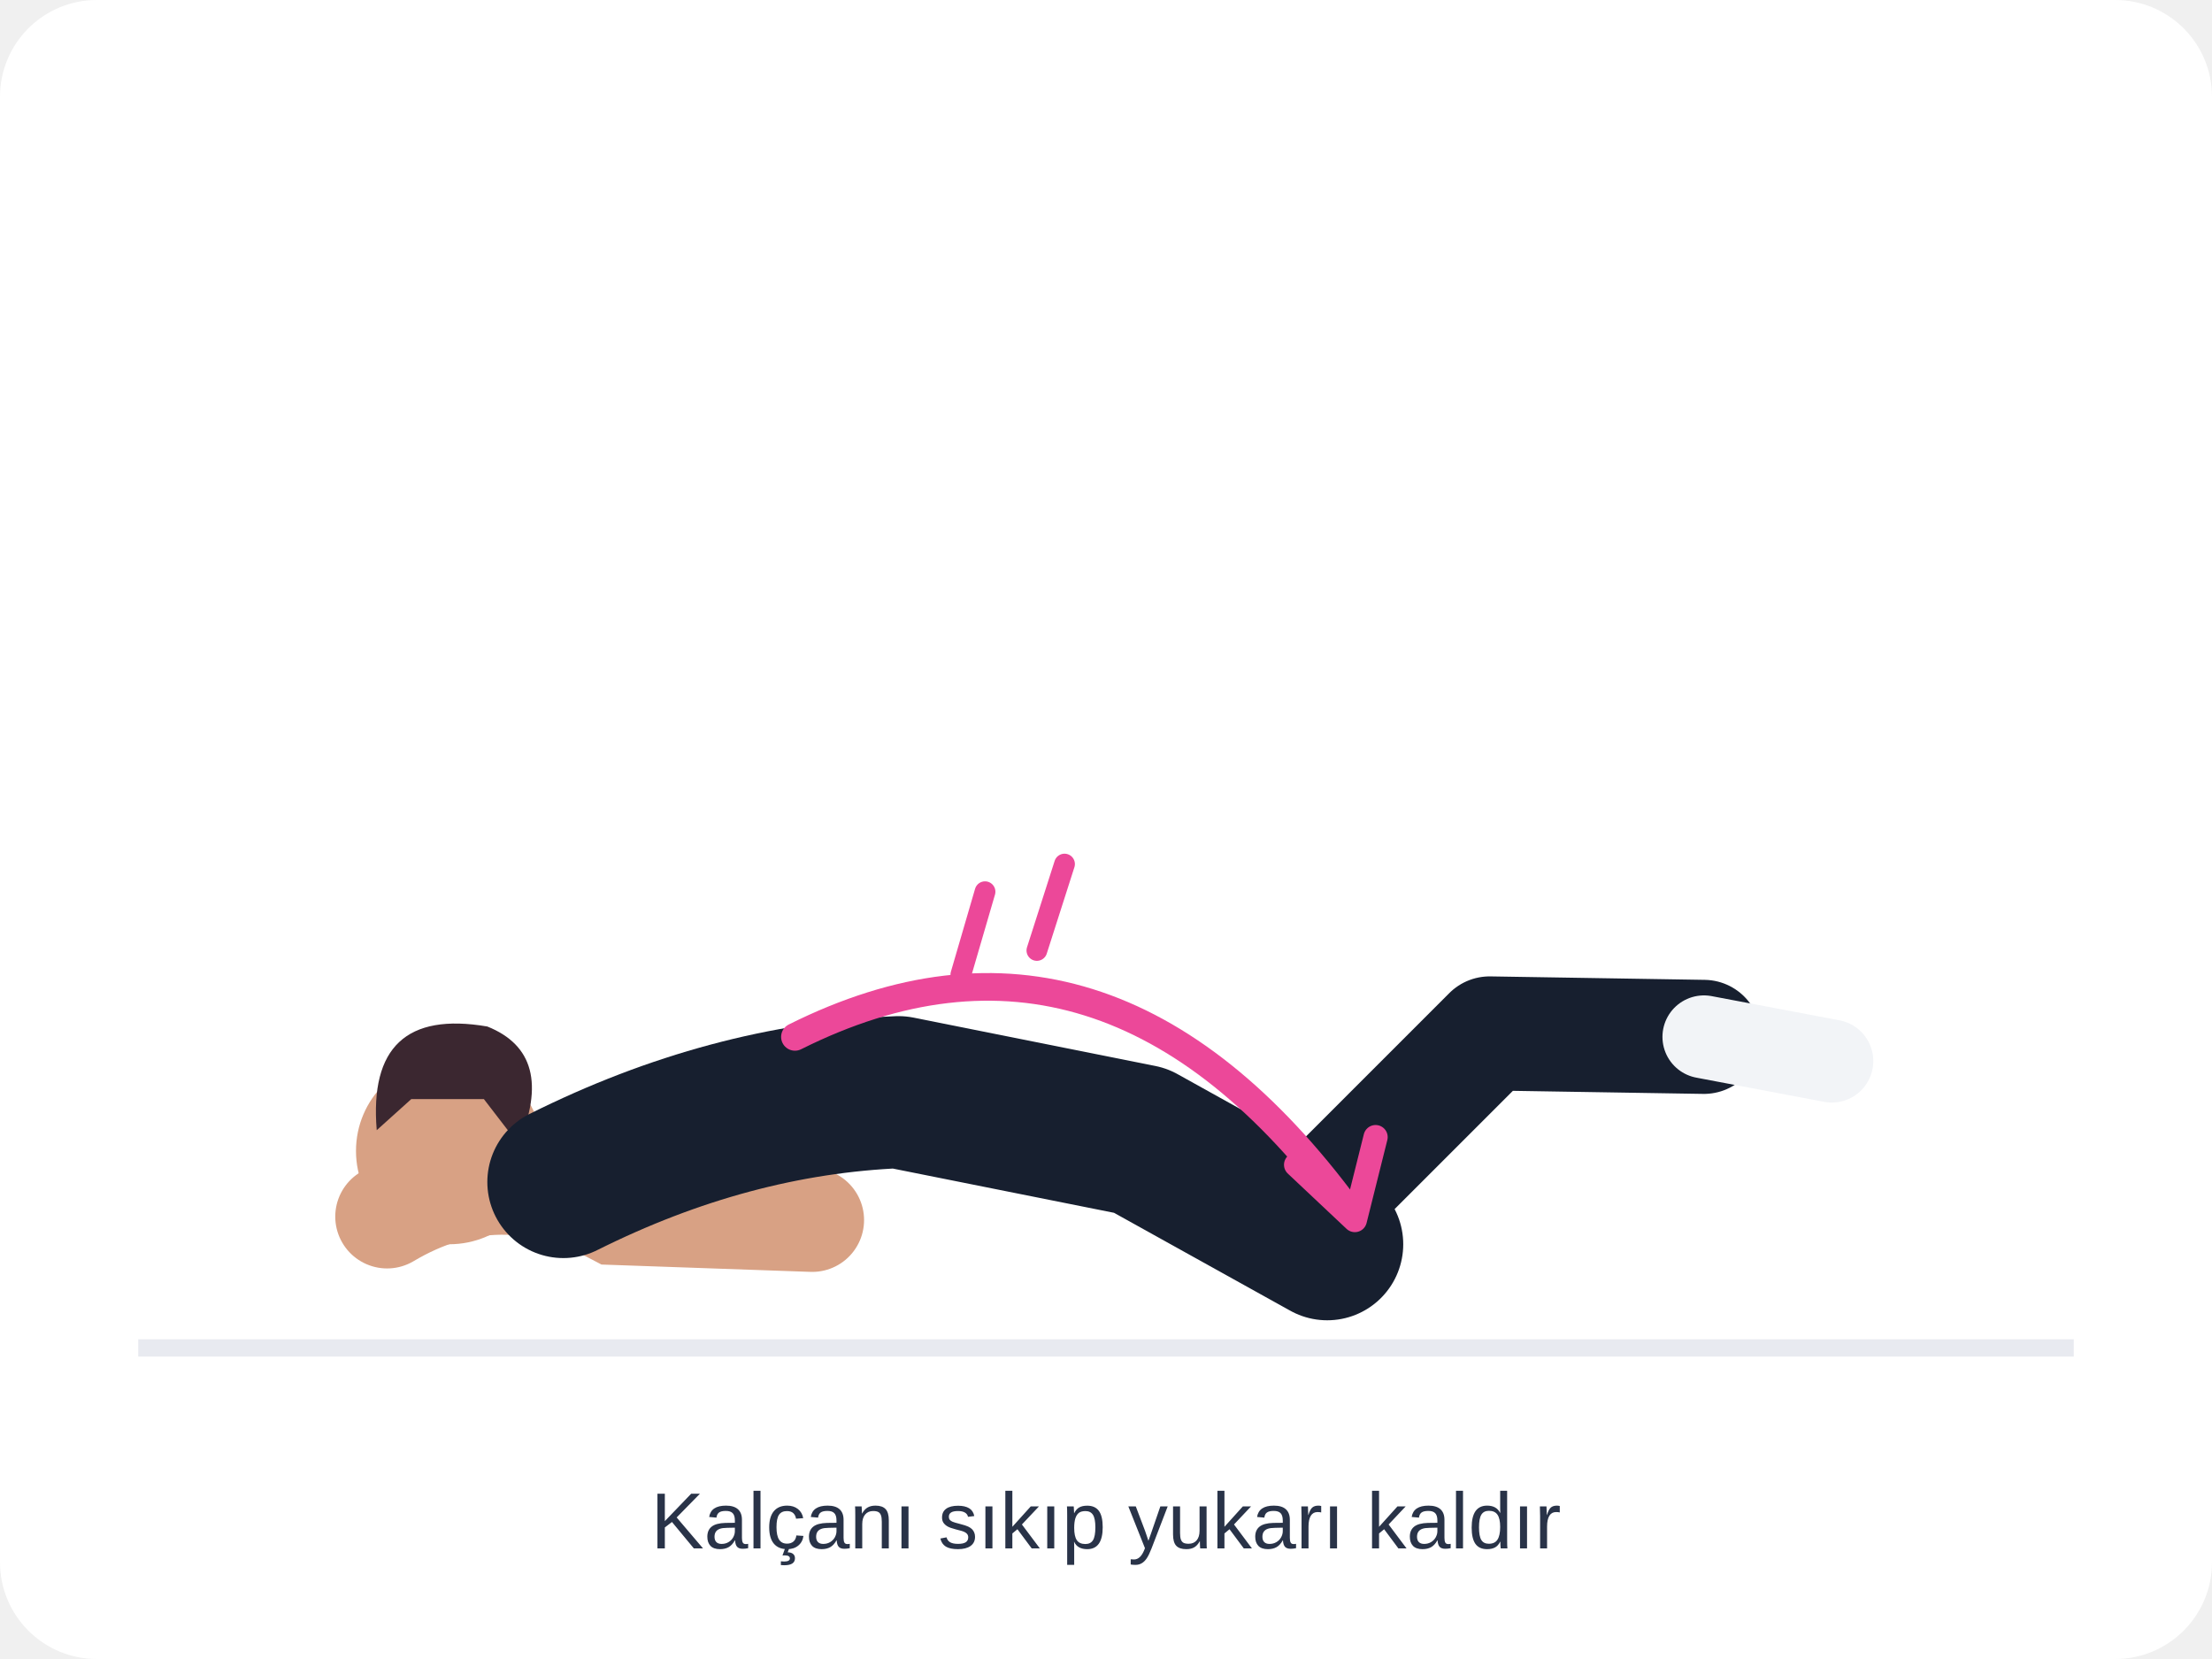
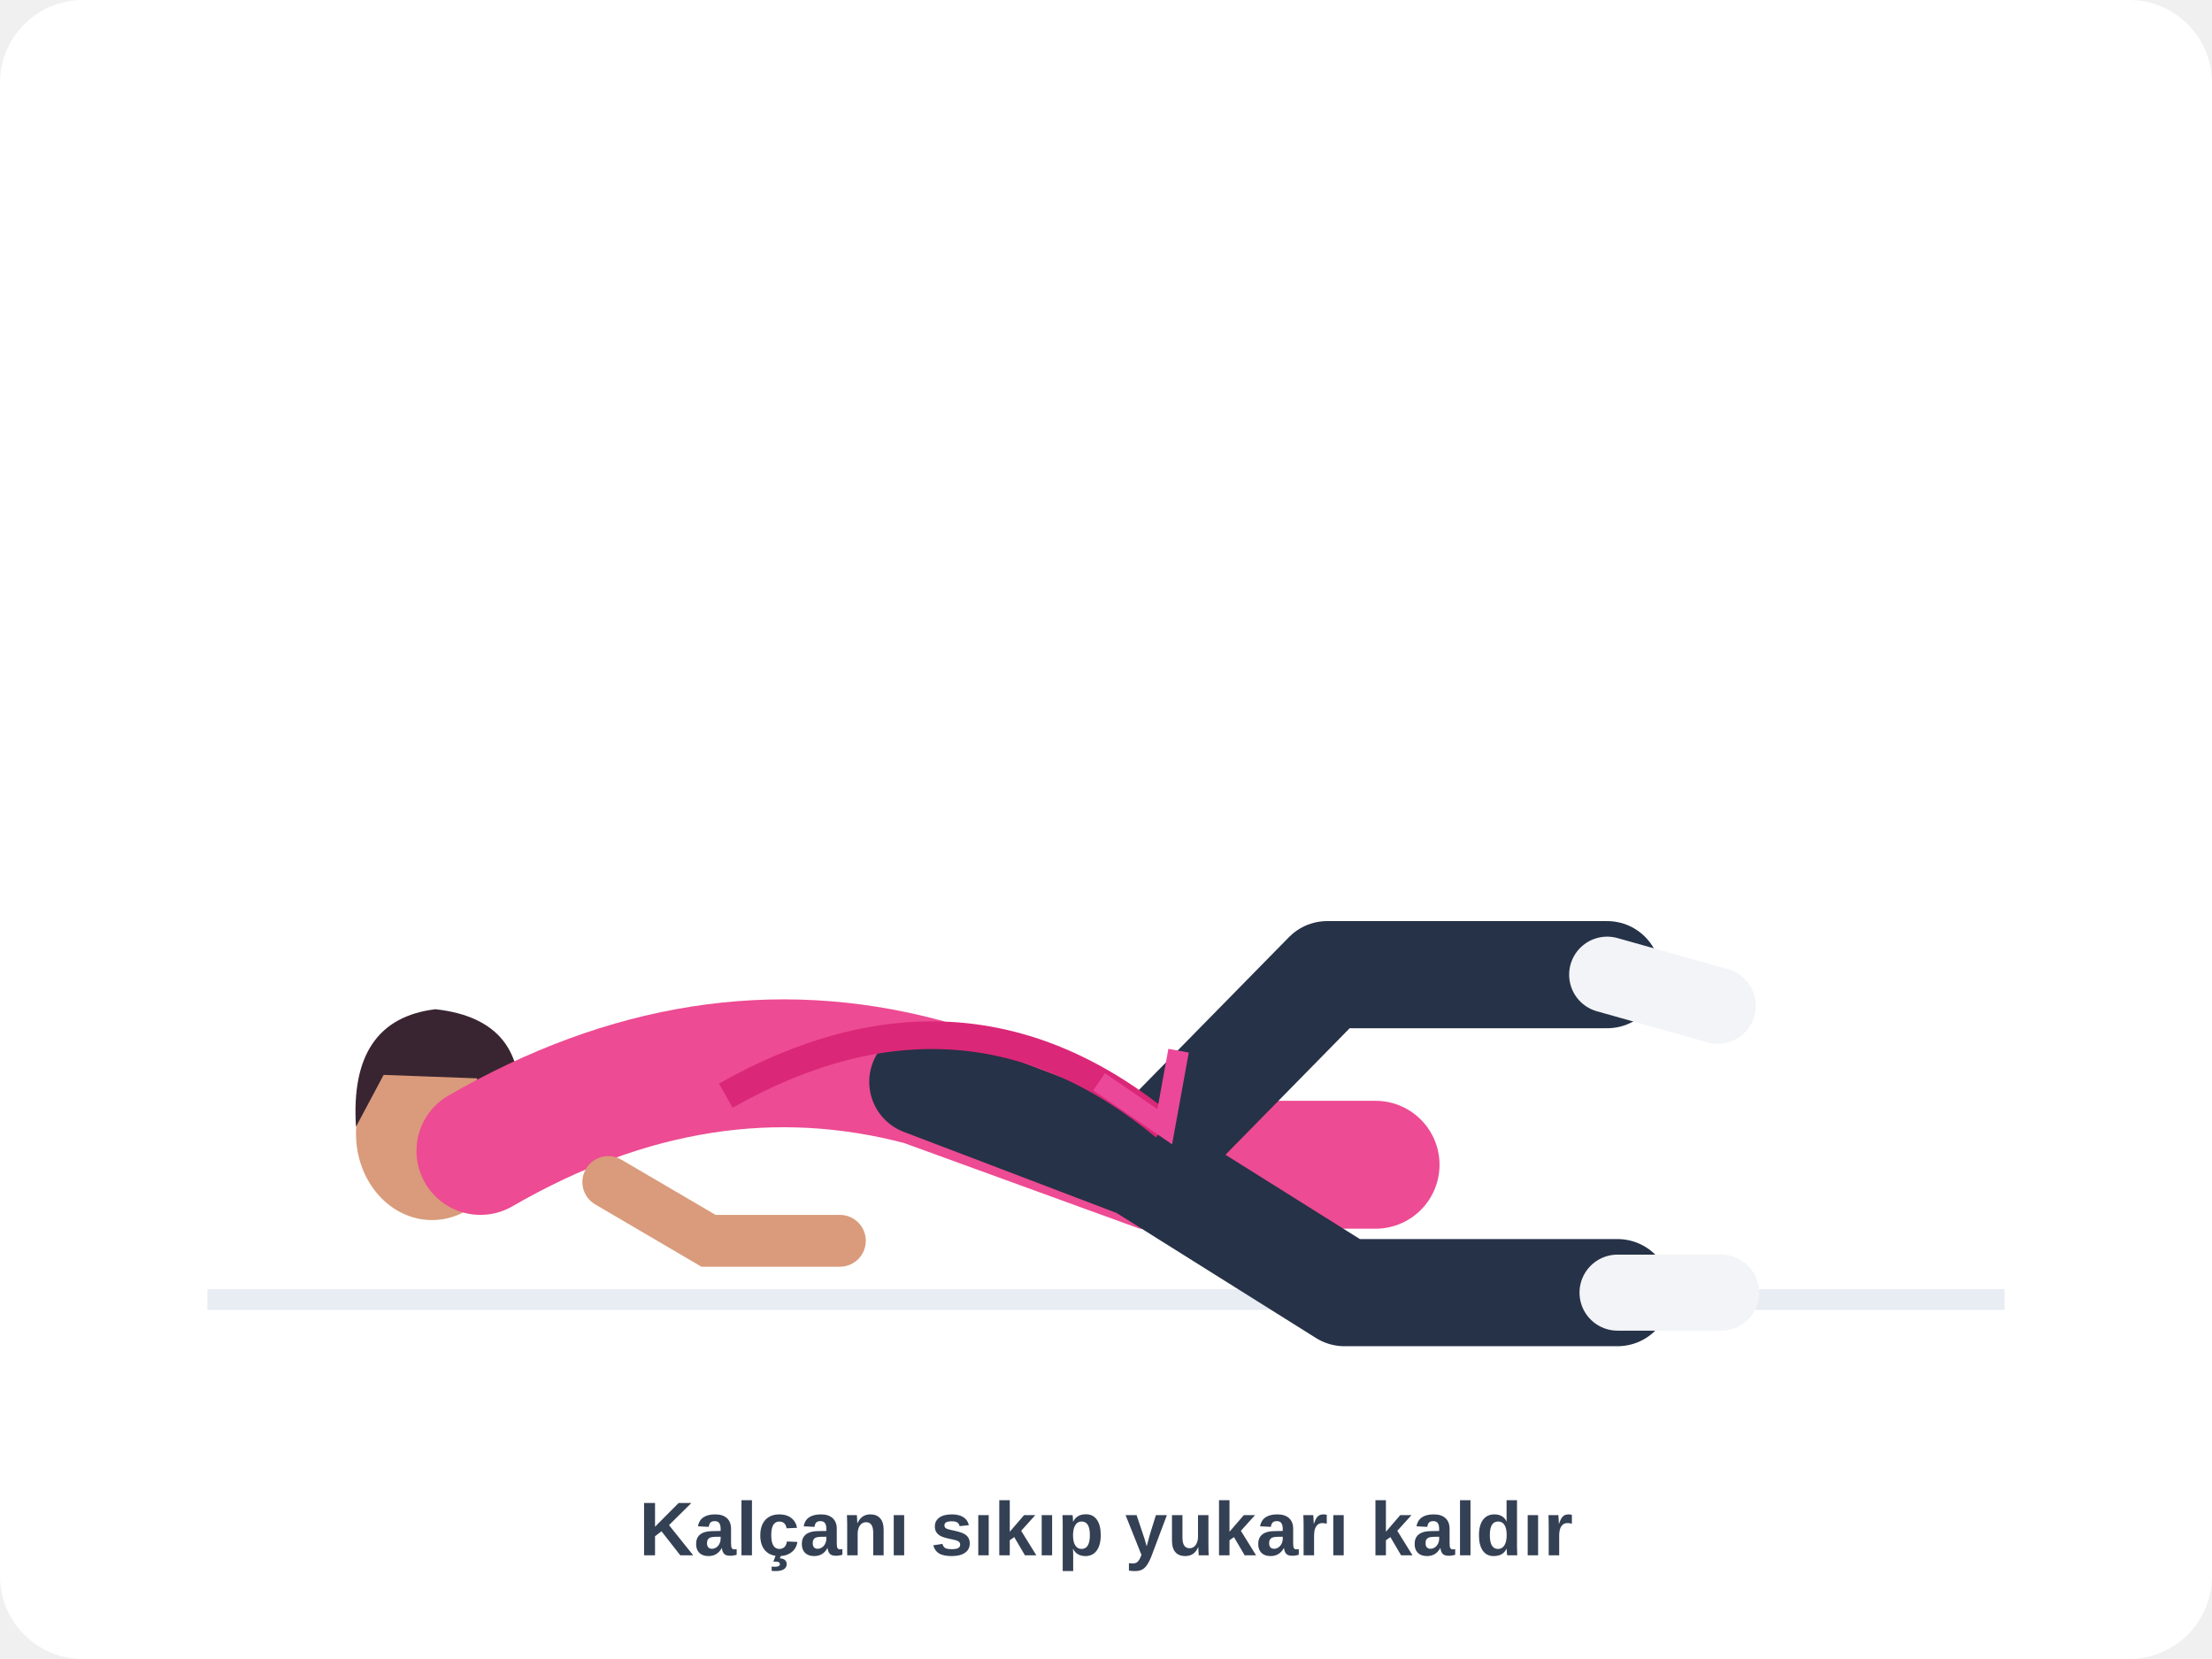
<svg xmlns="http://www.w3.org/2000/svg" viewBox="0 0 640 480">
-   <rect width="640" height="480" rx="28" fill="#fff" />
-   <path d="M40 390H600" stroke="#e8eaf0" stroke-width="5" />
-   <path d="M112 352Q144 333 178 351L235 353" fill="none" stroke="#d8a184" stroke-width="30" stroke-linecap="round" />
-   <circle cx="130" cy="333" r="27" fill="#d8a184" />
-   <path d="M109 327Q106 291 141 297Q161 305 150 331L140 318L119 318Z" fill="#3b2730" />
-   <path d="M163 342Q211 318 260 316L330 330L384 360" fill="none" stroke="#171f2f" stroke-width="44" stroke-linecap="round" stroke-linejoin="round" />
-   <path d="M373 357L431 299L493 300" fill="none" stroke="#171f2f" stroke-width="33" stroke-linecap="round" stroke-linejoin="round" />
-   <path d="M493 300L530 307" stroke="#f2f4f7" stroke-width="24" stroke-linecap="round" />
-   <path d="M230 300Q320 255 390 350" fill="none" stroke="#ec4899" stroke-width="8" stroke-linecap="round" />
-   <path d="M375 337L392 353L398 329" fill="none" stroke="#ec4899" stroke-width="7" stroke-linecap="round" stroke-linejoin="round" />
-   <path d="M278 282L285 258M300 275L308 250" stroke="#ec4899" stroke-width="6" stroke-linecap="round" />
-   <text x="320" y="448" text-anchor="middle" font-family="Arial,sans-serif" font-size="23" fill="#293348">Kalçanı sıkıp yukarı kaldır</text>
+   <rect width="640" height="480" rx="24" fill="#fff" />
+   <path d="M60 376H580" stroke="#e8edf4" stroke-width="6" />
+   <ellipse cx="125" cy="328" rx="22" ry="25" fill="#d99b7b" />
+   <path d="M103 326Q101 295 126 292Q153 295 150 322L143 337L138 312L111 311Z" fill="#392531" />
+   <path d="M139 333Q203 296 267 313L333 337L398 337" stroke="#ed4b93" stroke-width="37" fill="none" stroke-linecap="round" />
+   <path d="M267 313L330 337L384 282L465 282M330 337L389 374L468 374" stroke="#263247" stroke-width="31" fill="none" stroke-linecap="round" stroke-linejoin="round" />
+   <path d="M465 282L497 291M468 374L498 374" stroke="#f2f4f7" stroke-width="22" stroke-linecap="round" />
+   <path d="M210 317Q279 278 337 326" stroke="#db2777" stroke-width="8" fill="none" />
+   <path d="M318 313L337 326L341 304" stroke="#ec4899" stroke-width="6" fill="none" />
+   <path d="M176 342L205 359L243 359" stroke="#d99b7b" stroke-width="15" fill="none" stroke-linecap="round" />
+   <text x="320" y="450" text-anchor="middle" font-family="Arial" font-size="22" font-weight="600" fill="#344054">Kalçanı sıkıp yukarı kaldır</text>
</svg>
